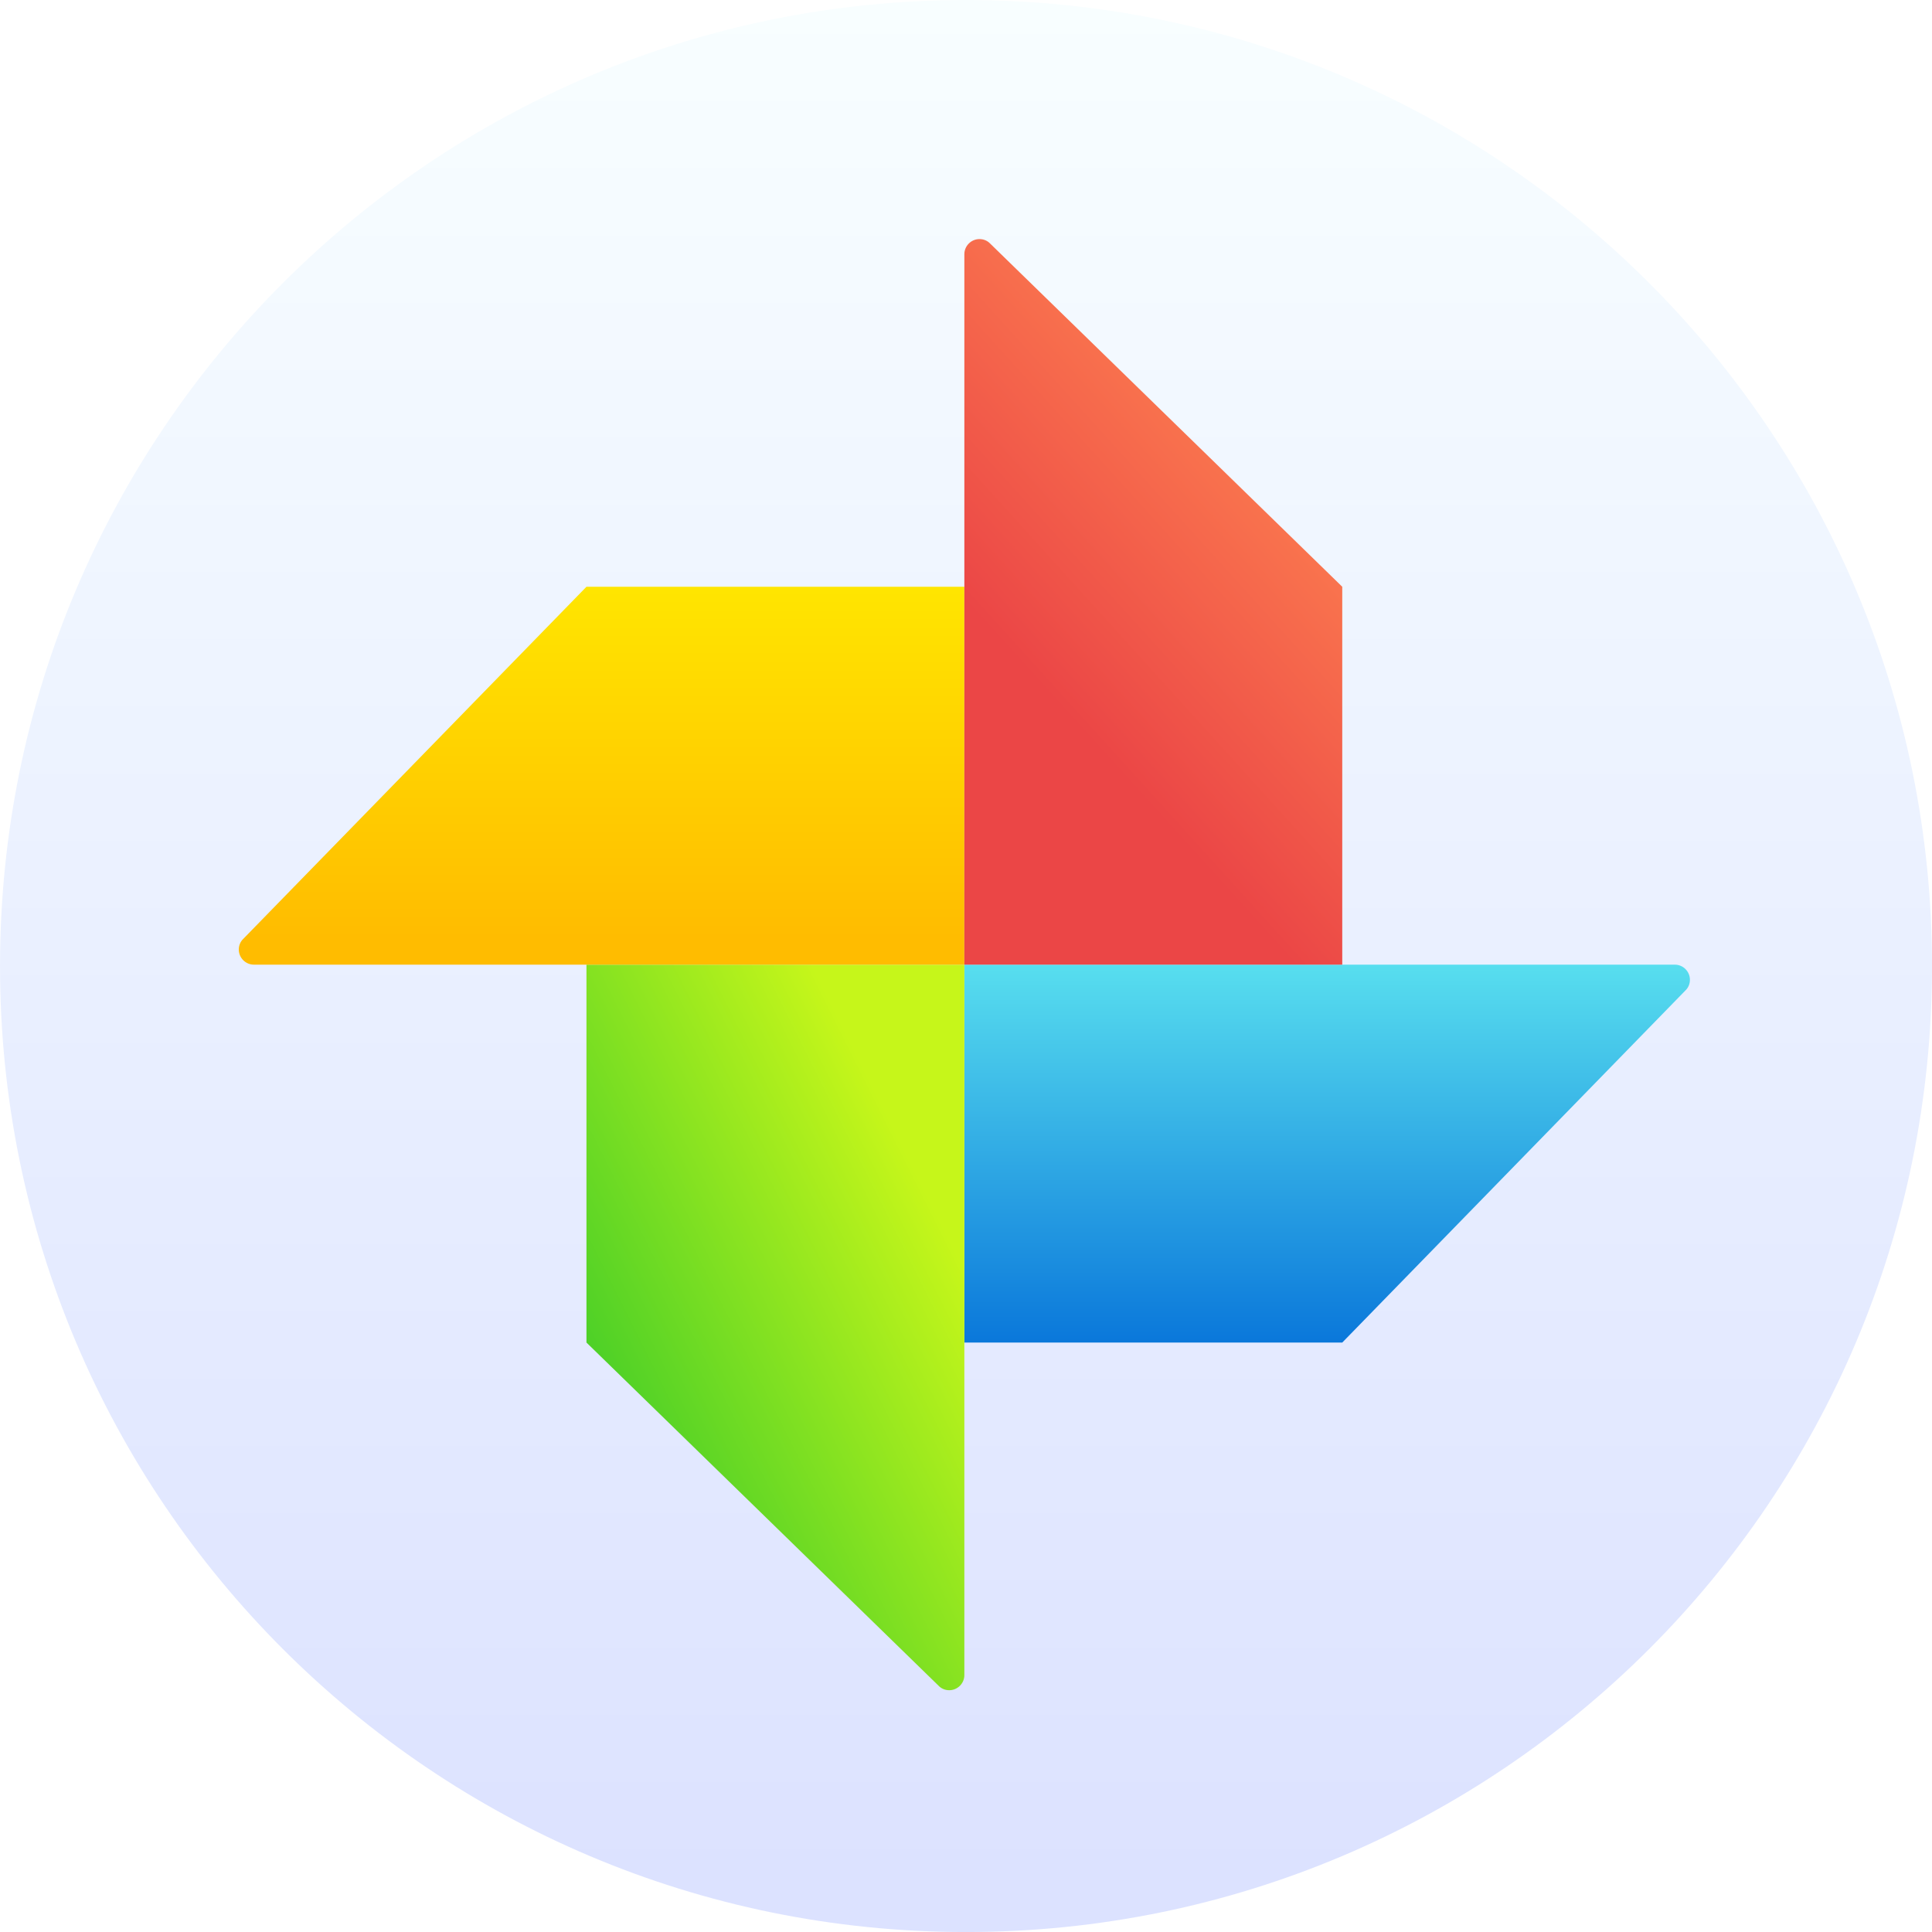
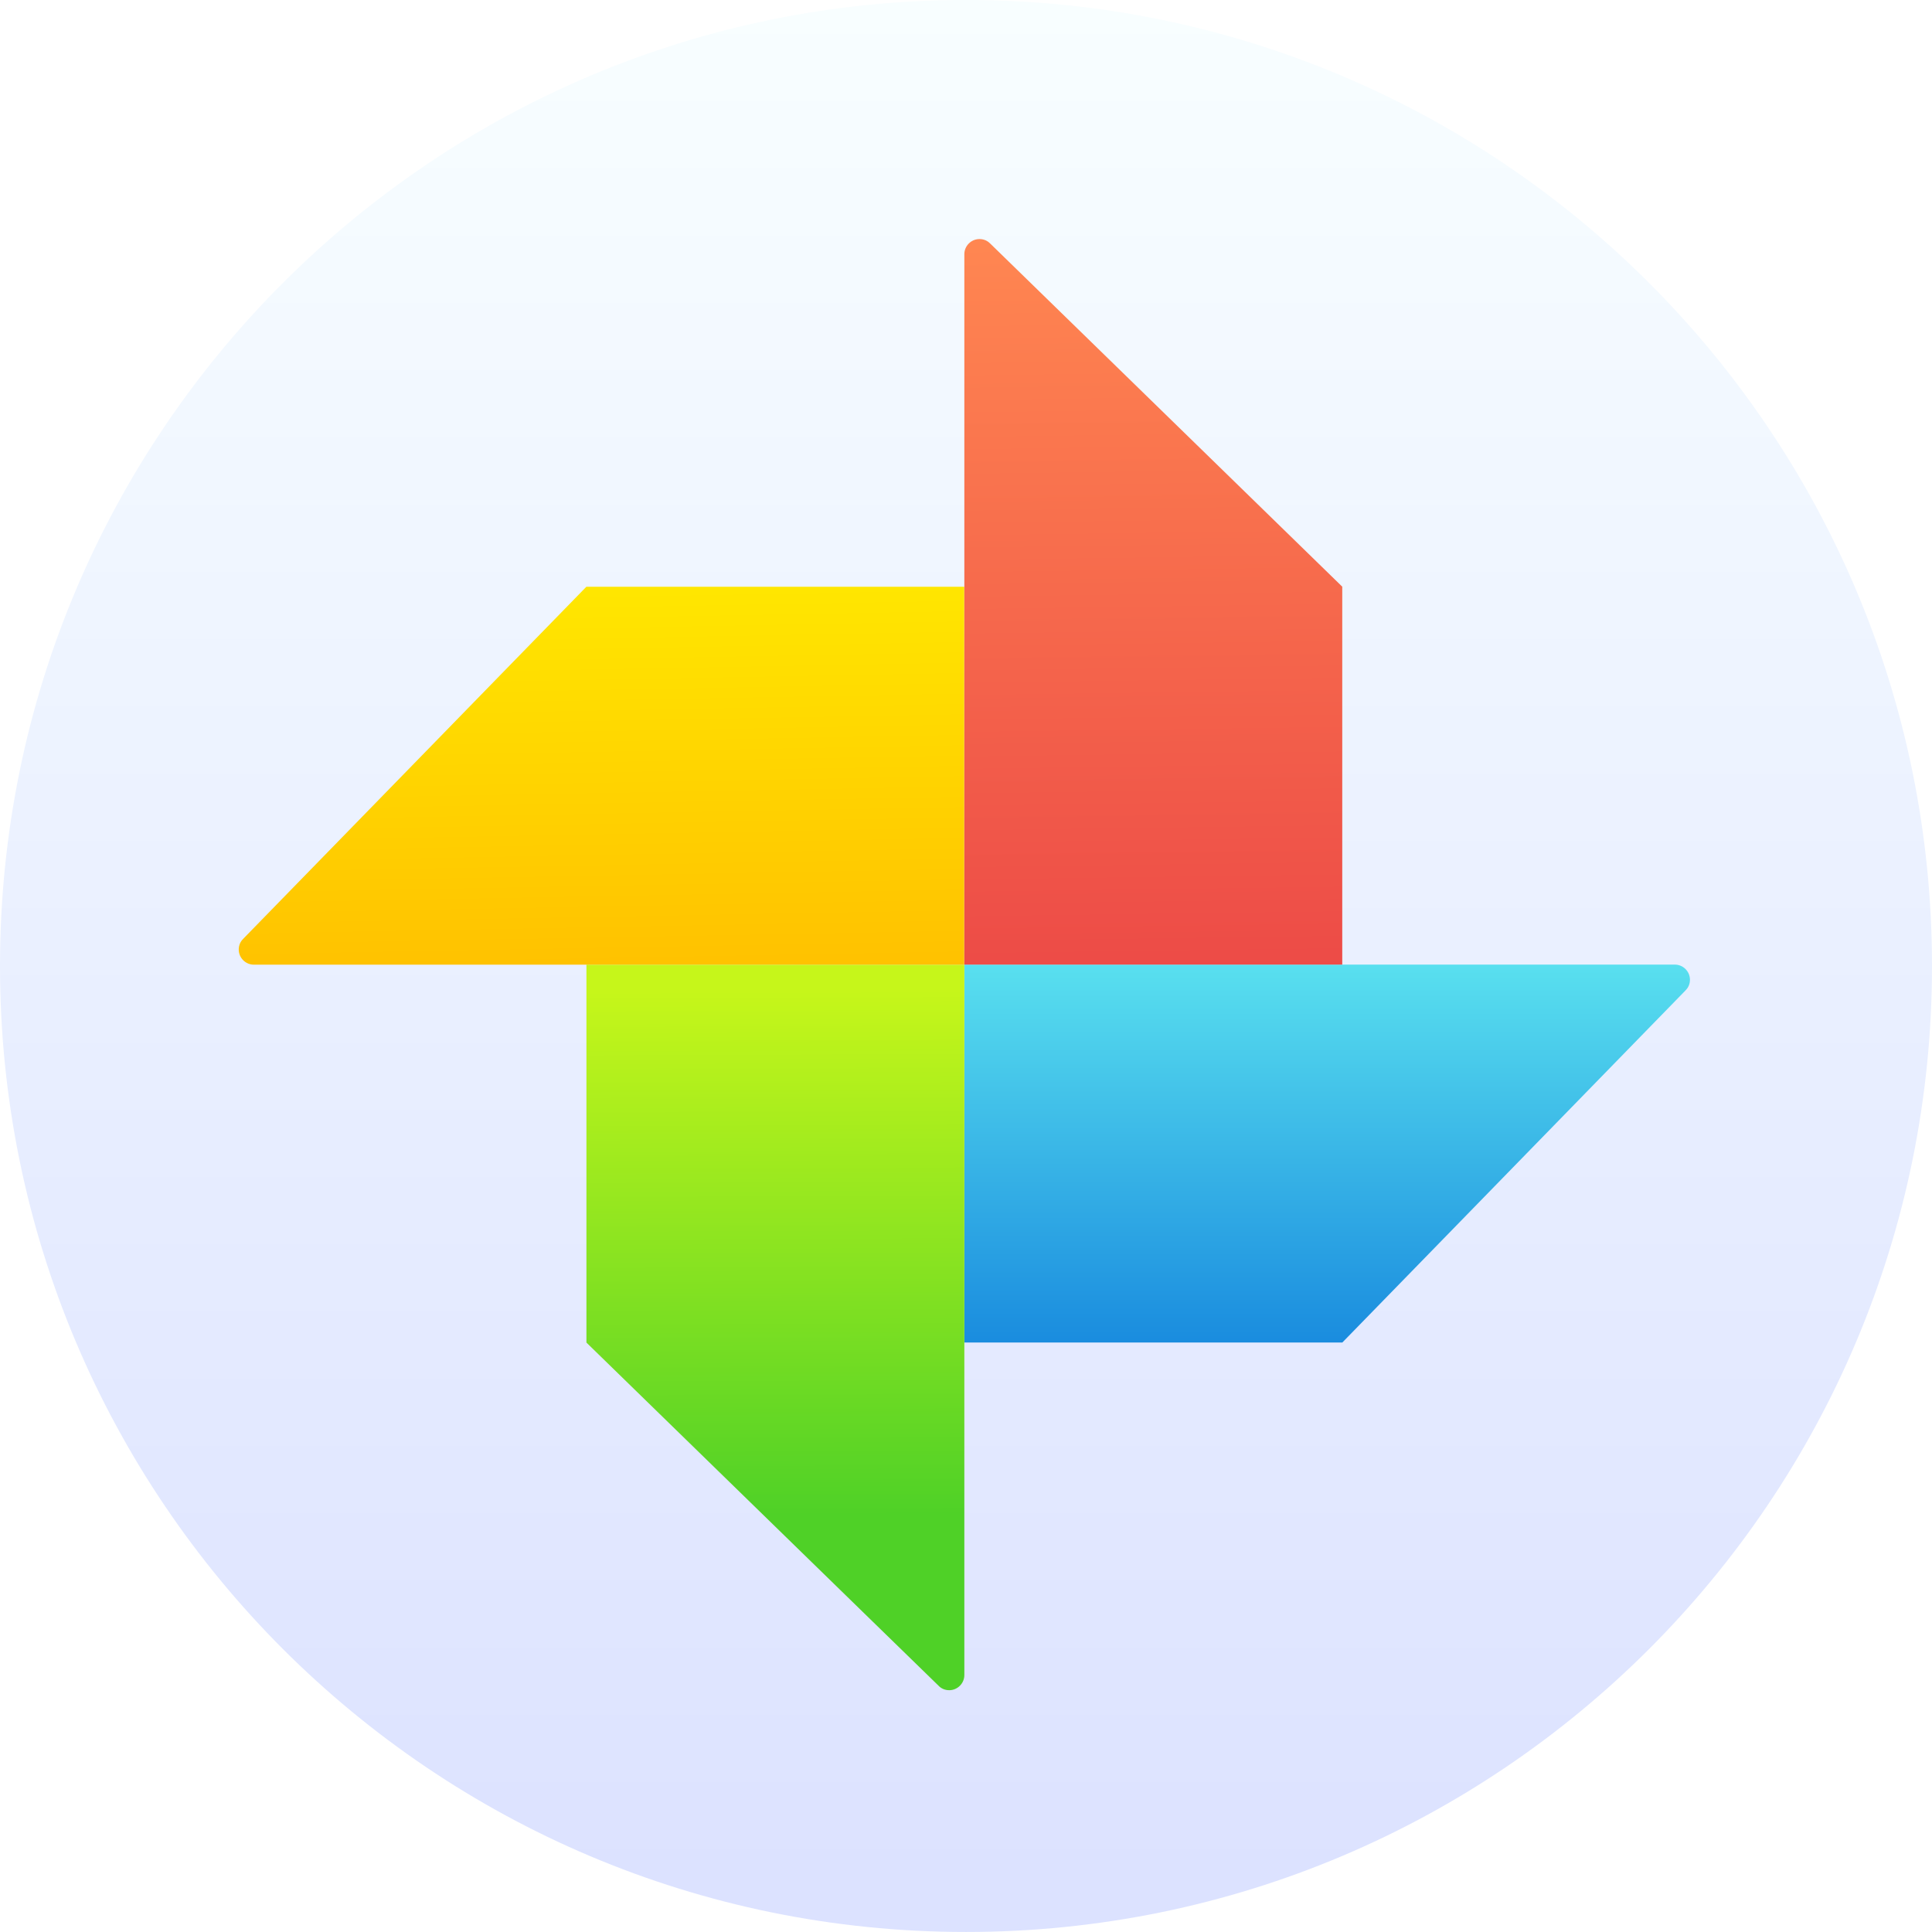
<svg xmlns="http://www.w3.org/2000/svg" xmlns:xlink="http://www.w3.org/1999/xlink" width="48" height="48" id="svg5453" version="1.1">
  <defs id="defs5455">
+     <linearGradient gradientTransform="matrix(0.6999998,0,0,0.6999998,-275.3749,-372.2002)" gradientUnits="userSpaceOnUse" y2="503.798" x2="408.571" y1="542.798" x1="408.571" id="linearGradient4489" xlink:href="#linearGradient4320" />
    <linearGradient id="linearGradient4320">
      <stop style="stop-color:#dce2ff;stop-opacity:1" offset="0" id="stop4322" />
      <stop style="stop-color:#f8feff;stop-opacity:1" offset="1" id="stop4324" />
    </linearGradient>
-     <linearGradient gradientTransform="translate(-391.1846,503.0709)" gradientUnits="userSpaceOnUse" y2="503.798" x2="408.571" y1="542.798" x1="408.571" id="linearGradient4489" xlink:href="#linearGradient4320" />
-     <linearGradient id="linearGradient8311-06">
-       <stop id="stop8313-6" style="stop-color:#a9a3d4;stop-opacity:1" offset="0" />
-       <stop offset="0.47" style="stop-color:#87baff;stop-opacity:1" id="stop4462" />
-       <stop id="stop8315-2" style="stop-color:#89ec85;stop-opacity:1" offset="1" />
+     <linearGradient gradientTransform="matrix(0.2190707,0,0,0.2190707,0.08569117,-16.0769)" gradientUnits="userSpaceOnUse" y2="49.728" x2="35.202" y1="84.438" x1="35.337" id="linearGradient4428" xlink:href="#linearGradient4422-8" />
+     <linearGradient id="linearGradient4422-8">
+       <stop id="stop4424-8" offset="0" style="stop-color:#4fd127;stop-opacity:1" />
+       <stop id="stop4426-3" offset="1" style="stop-color:#c6f61a;stop-opacity:1" />
    </linearGradient>
-     <linearGradient gradientUnits="userSpaceOnUse" y2="23.5" x2="47" y1="23.5" x1="0" id="linearGradient4460" xlink:href="#linearGradient8311-06" />
-     <linearGradient gradientUnits="userSpaceOnUse" y2="46.301" x2="73.617" y1="73.373" x1="73.617" id="linearGradient4444" xlink:href="#linearGradient4438" />
+     <linearGradient gradientTransform="matrix(0.2190707,0,0,0.2190707,0.08569117,-16.0769)" gradientUnits="userSpaceOnUse" y2="46.301" x2="73.617" y1="79.641" x1="73.617" id="linearGradient4444" xlink:href="#linearGradient4438" />
    <linearGradient id="linearGradient4438">
      <stop id="stop4440" offset="0" style="stop-color:#0976da;stop-opacity:1" />
      <stop id="stop4442" offset="1" style="stop-color:#5de5f0;stop-opacity:1" />
    </linearGradient>
-     <linearGradient gradientUnits="userSpaceOnUse" y2="65.251" x2="46.546" y1="76.08" x1="24.889" id="linearGradient4428" xlink:href="#linearGradient4422-8" />
-     <linearGradient id="linearGradient4422-8">
-       <stop id="stop4424-8" offset="0" style="stop-color:#4fd127;stop-opacity:1" />
-       <stop id="stop4426-3" offset="1" style="stop-color:#c6f61a;stop-opacity:1" />
+     <linearGradient gradientTransform="matrix(0.2190707,0,0,0.2190707,0.08569117,-16.0769)" gradientUnits="userSpaceOnUse" y2="0.321" x2="60.143" y1="52.359" x1="60.836" id="linearGradient4462" xlink:href="#linearGradient4454" />
+     <linearGradient id="linearGradient4454">
+       <stop id="stop4456" offset="0" style="stop-color:#eb4646;stop-opacity:1" />
+       <stop id="stop4458" offset="1" style="stop-color:#ff8651;stop-opacity:1" />
    </linearGradient>
-     <linearGradient gradientUnits="userSpaceOnUse" y2="19.23" x2="24.889" y1="46.301" x1="24.889" id="linearGradient4478" xlink:href="#linearGradient4472" />
+     <linearGradient gradientTransform="matrix(0.2190707,0,0,0.2190707,0.08569117,-16.0769)" gradientUnits="userSpaceOnUse" y2="19.23" x2="24.889" y1="51.973" x1="25.486" id="linearGradient4478" xlink:href="#linearGradient4472" />
    <linearGradient id="linearGradient4472">
      <stop id="stop4474" offset="0" style="stop-color:#ffbc00;stop-opacity:1;" />
      <stop id="stop4476" offset="1" style="stop-color:#ffec00;stop-opacity:1" />
    </linearGradient>
-     <linearGradient gradientUnits="userSpaceOnUse" y2="5.694" x2="68.203" y1="24" x1="48" id="linearGradient4462" xlink:href="#linearGradient4454" />
-     <linearGradient id="linearGradient4454">
-       <stop id="stop4456" offset="0" style="stop-color:#eb4646;stop-opacity:1" />
-       <stop id="stop4458" offset="1" style="stop-color:#ff8651;stop-opacity:1" />
-     </linearGradient>
  </defs>
  <g id="layer1" transform="translate(-384.5714,-499.798)">
-     <g transform="translate(392.244,-502.5166)" id="layer1-4">
-       <g transform="matrix(1.138587,0,0,1.138587,-3.456204,-142.8028)" id="g4413" style="stroke-width:1.317;stroke-miterlimit:4;stroke-dasharray:none">
-         <g id="g4312" transform="matrix(1.053938,0,0,1.053938,-0.9129872,-55.41166)">
-           <g transform="matrix(0.8333336,0,0,0.8333336,-408.2811,587.9022)" id="layer1-0">
-             <g transform="matrix(1.112463,0,0,1.112463,-46.05517,-58.71788)" id="g4338-1">
-               <g transform="matrix(0.840026,0,0,0.840026,94.72284,341.9716)" id="g4340-3">
-                 <g transform="matrix(1.016661,0,0,1.016661,-6.128009,-3.596022)" id="g4414">
-                   <g transform="matrix(1.052557,0,0,1.052557,-30.10941,-334.2661)" id="layer1-8">
-                     <g transform="matrix(1.112463,0,0,1.112463,-46.05517,-58.71788)" id="g4338">
-                       <g transform="matrix(0.8989064,0,0,0.8989064,72.36162,329.1444)" id="g4340">
-                         <g id="g4264-4">
-                           <g transform="matrix(1.016661,0,0,1.016661,-6.241082,-3.498242)" id="g4277">
-                             <g id="g4266-3" transform="translate(75.90821,1.779378)">
-                               <g id="g4268" transform="matrix(0.1397872,0,0,0.1397872,320.1666,197.8111)">
-                                 <g id="g4387" transform="translate(-0.2884981,-0.2396782)">
-                                   <circle style="opacity:1;fill:url(#linearGradient4489);fill-opacity:1;stroke:none;stroke-width:1.317;stroke-linecap:butt;stroke-linejoin:round;stroke-miterlimit:4;stroke-dasharray:none;stroke-opacity:1" id="path4173" cx="17.387" cy="1026.869" r="20" transform="matrix(8.44379,0,0,8.44379,239.7482,-8536.112)" />
-                                   <g id="g4305" style="stroke-width:1.317;stroke-miterlimit:4;stroke-dasharray:none" transform="matrix(2.642553,0,0,2.642553,259.4275,7.471101)">
-                                     <path id="path4284" d="M 95.7,49.71 C 95.89,49.53 96,49.28 96,49 96,48.45 95.55,48 95,48 l -47,0 0,25 25,0 22.7,-23.29 z" style="fill:url(#linearGradient4444);fill-opacity:1;stroke-width:1.317;stroke-miterlimit:4;stroke-dasharray:none" />
-                                     <path id="path4300" d="m 46.29,95.7 c 0.18,0.19 0.43,0.3 0.71,0.3 0.55,0 1,-0.45 1,-1 L 48,68.36 48,48 23,48 23,73 41.39,90.924 Z" style="fill:url(#linearGradient4428);fill-opacity:1;stroke-width:1.317;stroke-miterlimit:4;stroke-dasharray:none" />
-                                     <path id="path4314" d="M 0.3,46.29 C 0.11,46.47 0,46.72 0,47 c 0,0.55 0.45,1 1,1 L 48,48 48,23 23,23 0.3,46.29 Z" style="fill:url(#linearGradient4478);fill-opacity:1;stroke-width:1.317;stroke-miterlimit:4;stroke-dasharray:none" />
-                                     <path id="path4328" d="M 49.71,0.3 C 49.53,0.11 49.28,0 49,0 48.45,0 48,0.45 48,1 L 48,48 73,48 73,23 49.71,0.3 Z" style="fill:url(#linearGradient4462);fill-opacity:1" />
-                                   </g>
-                                 </g>
-                               </g>
-                             </g>
-                           </g>
-                           <g id="g4274-5" />
-                           <g id="g4276-3" />
-                           <g id="g4278-6" />
-                           <g id="g4280-0" />
-                           <g id="g4282-2" />
-                           <g id="g4284-7" />
-                           <g id="g4286-1" />
-                           <g id="g4288-9" />
-                           <g id="g4290-1" />
-                           <g id="g4292-7" />
-                           <g id="g4294-5" />
-                           <g id="g4296-5" />
-                           <g id="g4298-1" />
-                           <g id="g4300-0" />
-                           <g id="g4302-5" />
-                         </g>
-                         <g id="g4304-9" />
-                         <g id="g4306-1" />
-                         <g id="g4308-3" />
-                         <g id="g4310-3" />
-                         <g id="g4312-9" />
-                         <g id="g4314-21" />
-                         <g id="g4316-4" />
-                         <g id="g4318-4" />
-                         <g id="g4320-2" />
-                         <g id="g4322-1" />
-                         <g id="g4324-4" />
-                         <g id="g4326-8" />
-                         <g id="g4328" />
-                         <g id="g4330" />
-                         <g id="g4332" />
-                       </g>
-                     </g>
-                   </g>
-                 </g>
-                 <g id="g4304" />
-                 <g id="g4306" />
-                 <g id="g4308" />
-                 <g id="g4310" />
-                 <g id="g4312-3" />
-                 <g id="g4314" />
-                 <g id="g4316" />
-                 <g id="g4318" />
-                 <g id="g4320" />
-                 <g id="g4322" />
-                 <g id="g4324" />
-                 <g id="g4326" />
-                 <g id="g4328-3" />
-                 <g id="g4330-0" />
-                 <g id="g4332-2" />
-               </g>
+     <g style="display:inline;enable-background:new" id="g4238" transform="translate(225.8191,462.4457)">
+       <g style="display:inline" id="layer1-8" transform="matrix(0.2265519,0,0,0.2265519,106.9484,54.31088)">
+         <g style="display:none" id="layer6" />
+         <g id="g4027" />
+         <g id="g4061" />
+         <g id="g3751" />
+         <g id="g3782" />
+         <g id="g3725" />
+         <g id="g4370" transform="matrix(4.414,0,0,4.414,59.27521,39.3573)">
+           <g id="g4182" transform="matrix(1.714286,0,0,1.714286,-30.83929,-12.37502)">
+             <g id="g4221" transform="translate(43.75,11.66667)">
+               <circle r="14" cy="-5.542" cx="10.625" id="path4173" style="opacity:1;fill:url(#linearGradient4489);fill-opacity:1;stroke:none;stroke-width:1.317;stroke-linecap:butt;stroke-linejoin:round;stroke-miterlimit:4;stroke-dasharray:none;stroke-opacity:1" />
+               <path style="fill:url(#linearGradient4444);fill-opacity:1;stroke-width:1.317;stroke-miterlimit:4;stroke-dasharray:none" d="m 21.051,-5.187 c 0.042,-0.039 0.066,-0.094 0.066,-0.156 0,-0.12 -0.099,-0.219 -0.219,-0.219 l -10.296,0 0,5.477 5.477,0 4.973,-5.102 z" id="path4284" />
+               <path style="fill:url(#linearGradient4428);fill-opacity:1;stroke-width:1.317;stroke-miterlimit:4;stroke-dasharray:none" d="m 10.226,4.888 c 0.039,0.042 0.094,0.066 0.156,0.066 0.12,0 0.219,-0.099 0.219,-0.219 l 0,-5.836 0,-4.46 -5.477,0 0,5.477 4.029,3.927 z" id="path4300" />
+               <path style="fill:url(#linearGradient4478);fill-opacity:1;stroke-width:1.317;stroke-miterlimit:4;stroke-dasharray:none" d="m 0.151,-5.936 c -0.042,0.039 -0.066,0.094 -0.066,0.156 0,0.12 0.099,0.219 0.219,0.219 l 10.296,0 0,-5.477 -5.477,0 -4.973,5.102 z" id="path4314" />
+               <path style="fill:url(#linearGradient4462);fill-opacity:1;stroke-width:1.317;stroke-miterlimit:4;stroke-dasharray:none" d="m 10.976,-16.011 c -0.039,-0.042 -0.094,-0.066 -0.156,-0.066 -0.12,0 -0.219,0.099 -0.219,0.219 l 0,10.296 5.477,0 0,-5.477 -5.102,-4.973 z" id="path4328" />
            </g>
          </g>
        </g>
      </g>
-       <g style="fill:url(#linearGradient4460);fill-opacity:1" transform="matrix(0.4879688,0,0,0.4879688,21.35672,1026.898)" id="g3" />
    </g>
  </g>
</svg>
